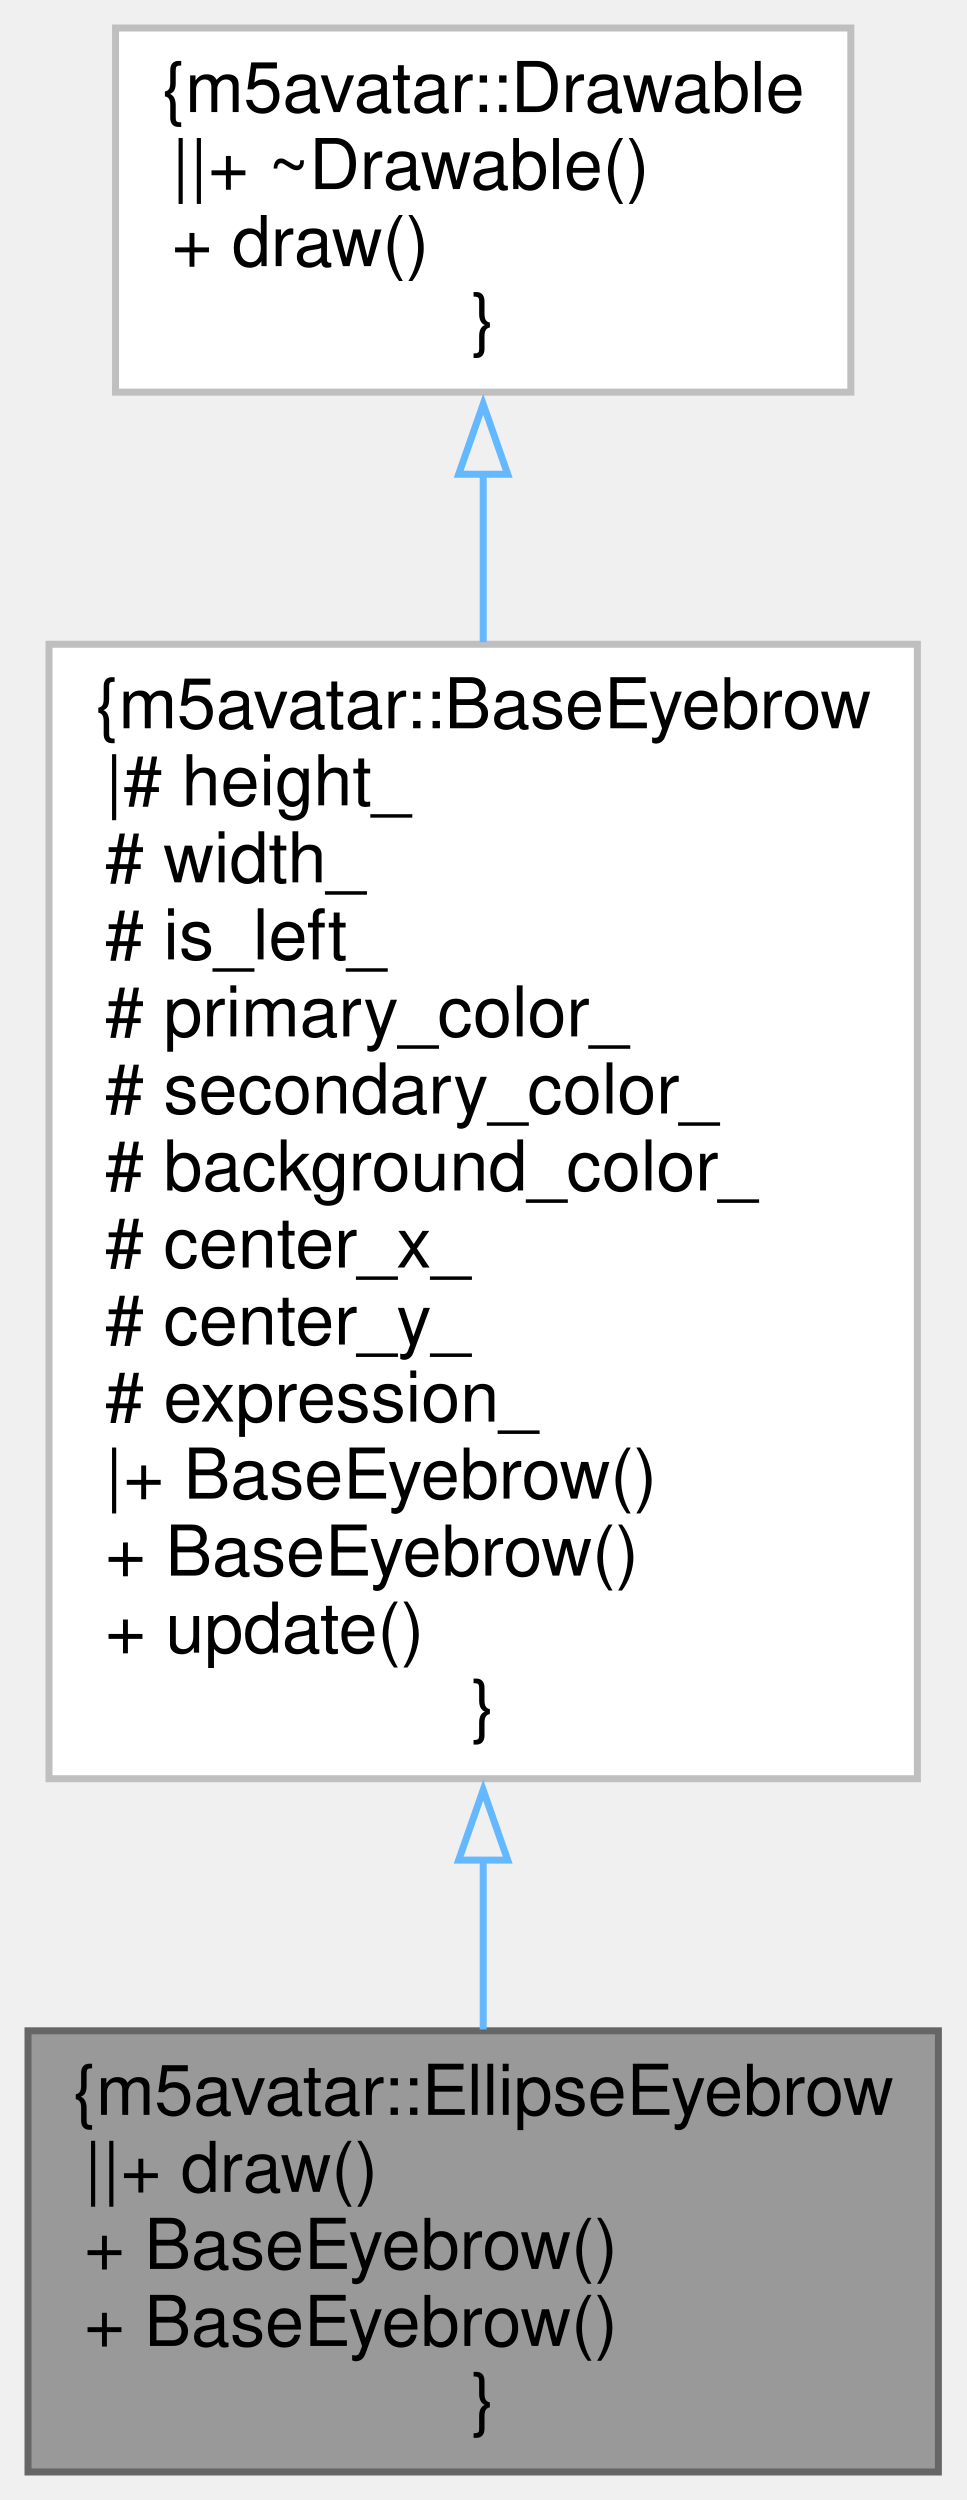
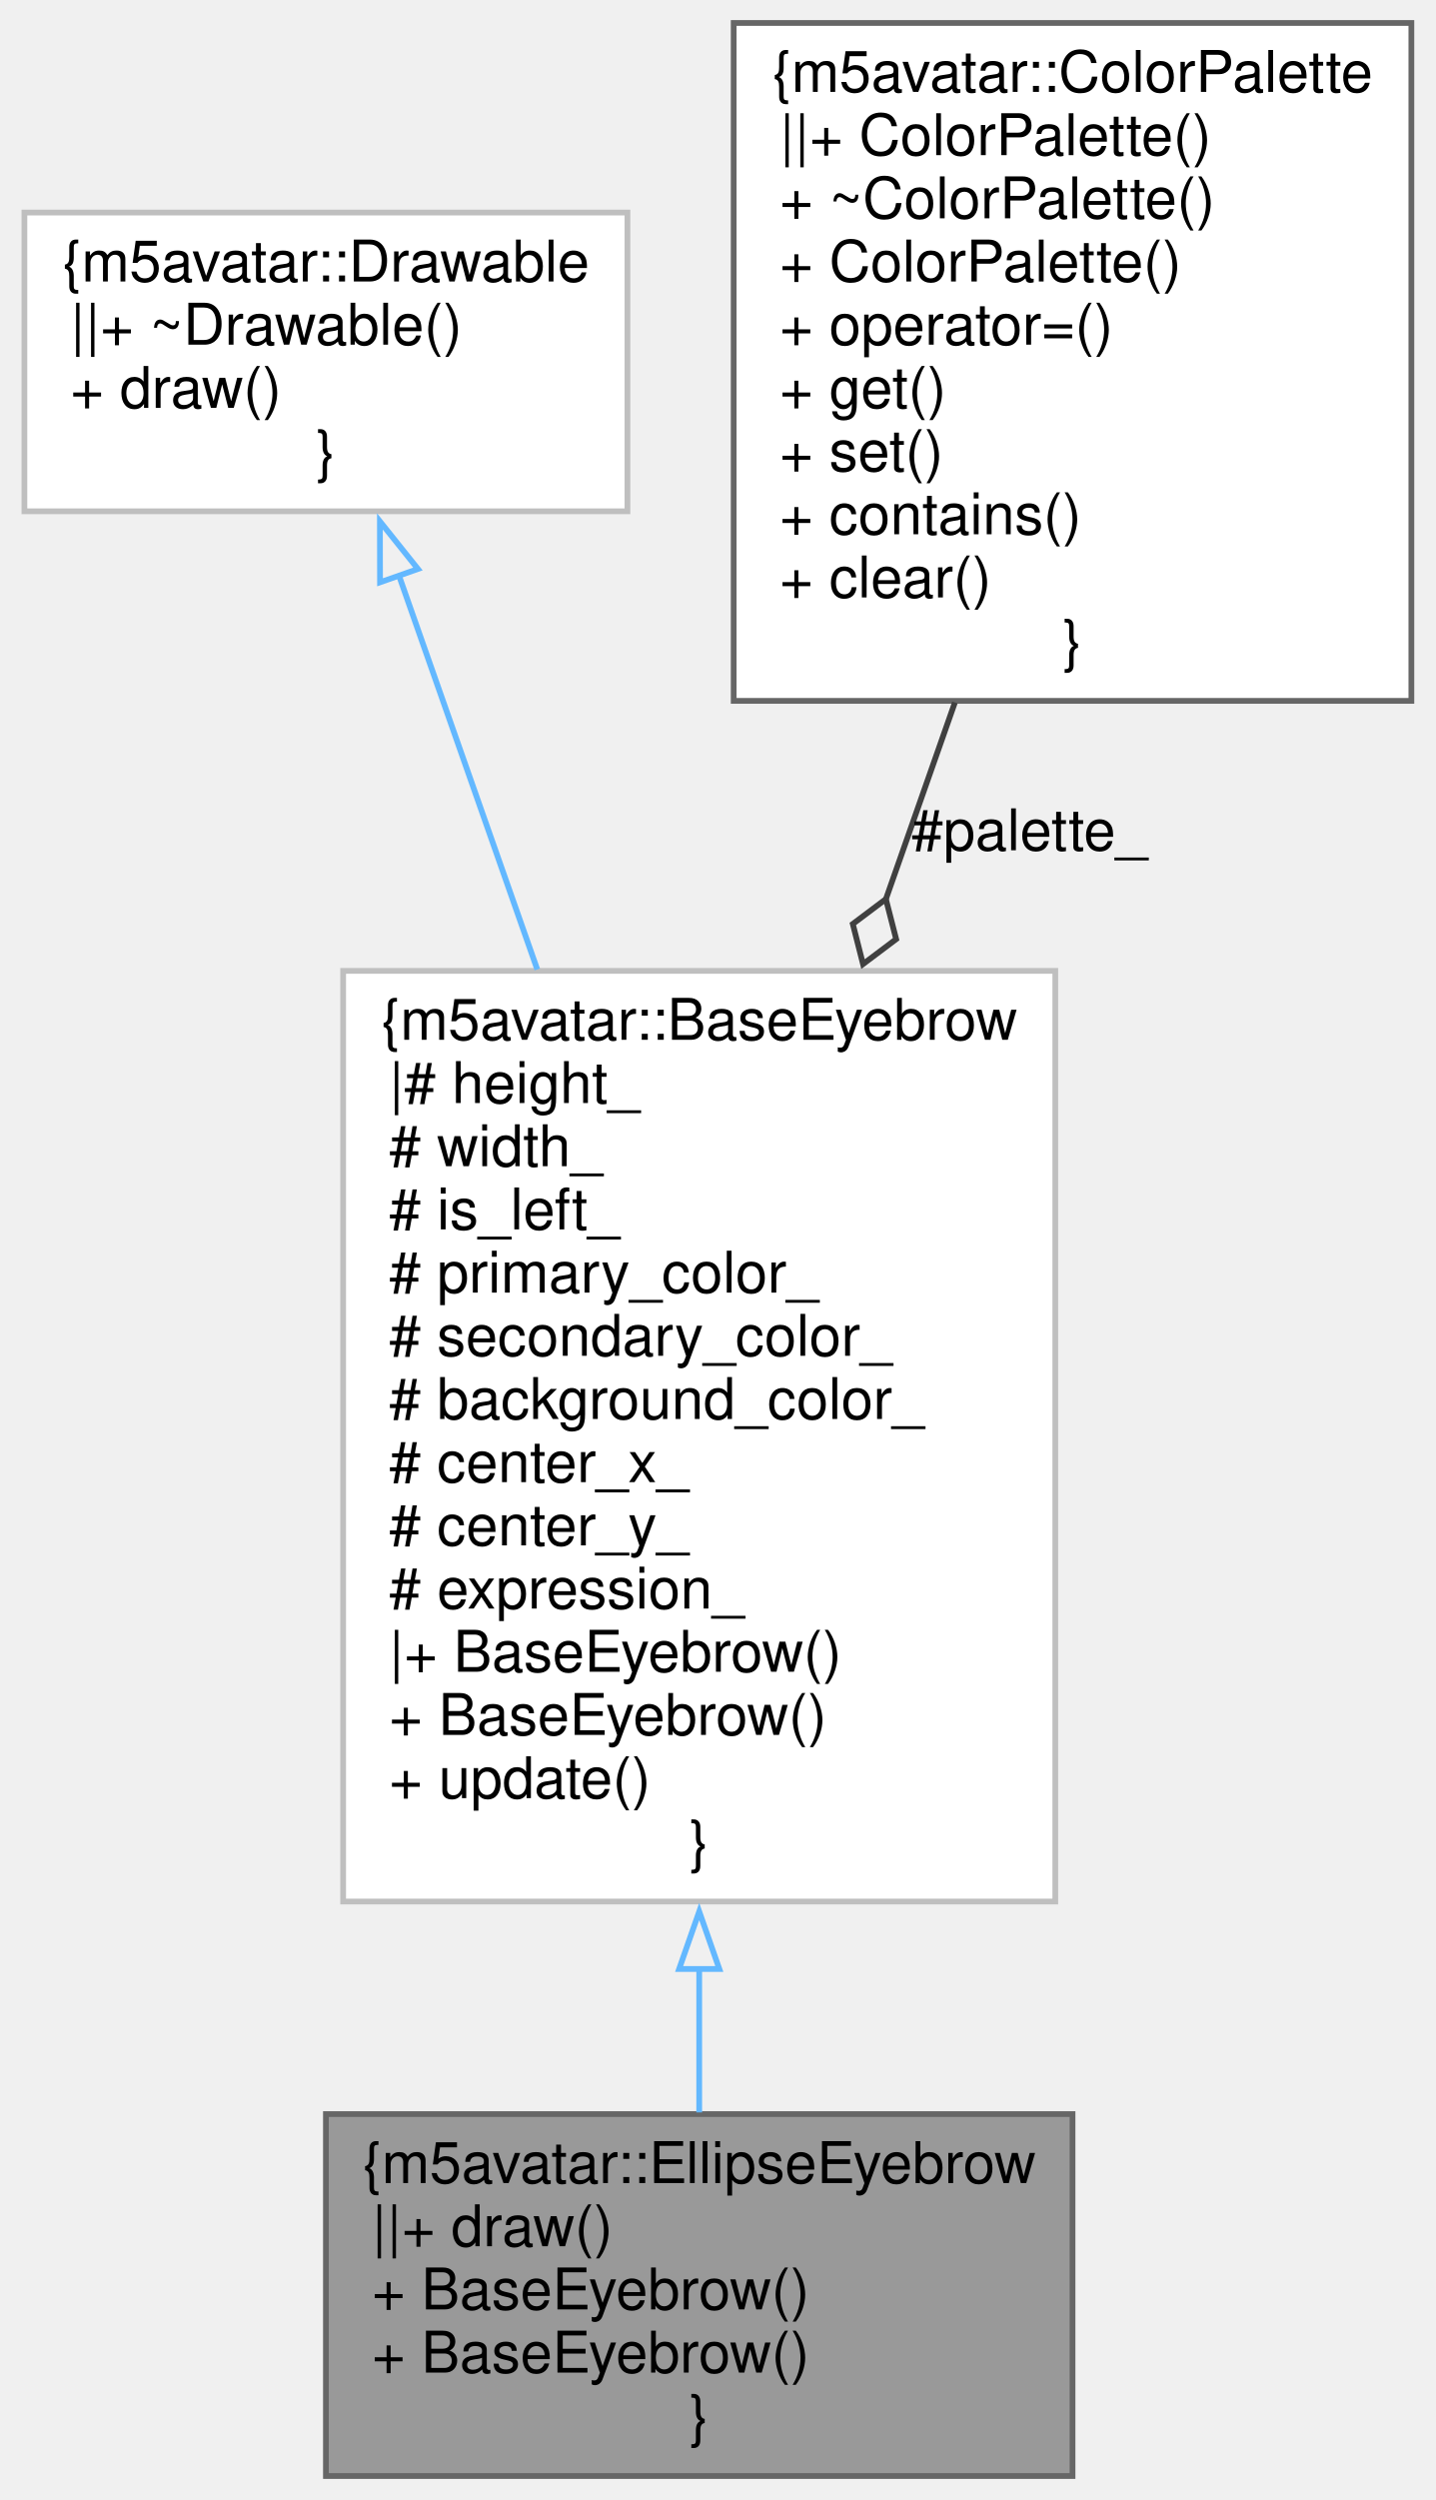
- <svg xmlns="http://www.w3.org/2000/svg" xmlns:xlink="http://www.w3.org/1999/xlink" width="138pt" height="357pt" viewBox="0.00 0.00 138.00 357.00">
-   <g id="graph0" class="graph" transform="scale(1 1) rotate(0) translate(4 353)">
+ <svg xmlns="http://www.w3.org/2000/svg" xmlns:xlink="http://www.w3.org/1999/xlink" width="250pt" height="435pt" viewBox="0.00 0.00 249.50 435.00">
+   <g id="graph0" class="graph" transform="scale(1 1) rotate(0) translate(4 431)">
    <g id="node1" class="node">
      <g id="a_node1">
        <a xlink:title=" ">
-           <polygon fill="#999999" stroke="#666666" points="130,-63 0,-63 0,0 130,0 130,-63" />
-           <text text-anchor="middle" x="65" y="-51" font-family="Helvetica,sans-Serif" font-size="10.00">{m5avatar::EllipseEyebrow</text>
-           <text text-anchor="start" x="8" y="-40" font-family="Helvetica,sans-Serif" font-size="10.00">||+ draw()</text>
-           <text text-anchor="start" x="8" y="-29" font-family="Helvetica,sans-Serif" font-size="10.00">+ BaseEyebrow()</text>
-           <text text-anchor="start" x="8" y="-18" font-family="Helvetica,sans-Serif" font-size="10.00">+ BaseEyebrow()</text>
-           <text text-anchor="middle" x="65" y="-7" font-family="Helvetica,sans-Serif" font-size="10.00">}</text>
+           <polygon fill="#999999" stroke="#666666" points="182.5,-63 52.5,-63 52.5,0 182.5,0 182.5,-63" />
+           <text text-anchor="middle" x="117.5" y="-51" font-family="Helvetica,sans-Serif" font-size="10.00">{m5avatar::EllipseEyebrow</text>
+           <text text-anchor="start" x="60.5" y="-40" font-family="Helvetica,sans-Serif" font-size="10.00">||+ draw()</text>
+           <text text-anchor="start" x="60.5" y="-29" font-family="Helvetica,sans-Serif" font-size="10.00">+ BaseEyebrow()</text>
+           <text text-anchor="start" x="60.5" y="-18" font-family="Helvetica,sans-Serif" font-size="10.00">+ BaseEyebrow()</text>
+           <text text-anchor="middle" x="117.5" y="-7" font-family="Helvetica,sans-Serif" font-size="10.00">}</text>
        </a>
      </g>
    </g>
    <g id="node2" class="node">
      <g id="a_node2">
        <a xlink:href="classm5avatar_1_1_base_eyebrow.html" target="_top" xlink:title=" ">
-           <polygon fill="white" stroke="#bfbfbf" points="127,-261 3,-261 3,-99 127,-99 127,-261" />
-           <text text-anchor="middle" x="65" y="-249" font-family="Helvetica,sans-Serif" font-size="10.00">{m5avatar::BaseEyebrow</text>
-           <text text-anchor="start" x="11" y="-238" font-family="Helvetica,sans-Serif" font-size="10.00">|# height_</text>
-           <text text-anchor="start" x="11" y="-227" font-family="Helvetica,sans-Serif" font-size="10.00"># width_</text>
-           <text text-anchor="start" x="11" y="-216" font-family="Helvetica,sans-Serif" font-size="10.00"># is_left_</text>
-           <text text-anchor="start" x="11" y="-205" font-family="Helvetica,sans-Serif" font-size="10.00"># primary_color_</text>
-           <text text-anchor="start" x="11" y="-194" font-family="Helvetica,sans-Serif" font-size="10.00"># secondary_color_</text>
-           <text text-anchor="start" x="11" y="-183" font-family="Helvetica,sans-Serif" font-size="10.00"># background_color_</text>
-           <text text-anchor="start" x="11" y="-172" font-family="Helvetica,sans-Serif" font-size="10.00"># center_x_</text>
-           <text text-anchor="start" x="11" y="-161" font-family="Helvetica,sans-Serif" font-size="10.00"># center_y_</text>
-           <text text-anchor="start" x="11" y="-150" font-family="Helvetica,sans-Serif" font-size="10.00"># expression_</text>
-           <text text-anchor="start" x="11" y="-139" font-family="Helvetica,sans-Serif" font-size="10.00">|+ BaseEyebrow()</text>
-           <text text-anchor="start" x="11" y="-128" font-family="Helvetica,sans-Serif" font-size="10.00">+ BaseEyebrow()</text>
-           <text text-anchor="start" x="11" y="-117" font-family="Helvetica,sans-Serif" font-size="10.00">+ update()</text>
-           <text text-anchor="middle" x="65" y="-106" font-family="Helvetica,sans-Serif" font-size="10.00">}</text>
+           <polygon fill="white" stroke="#bfbfbf" points="179.5,-262 55.5,-262 55.5,-100 179.5,-100 179.5,-262" />
+           <text text-anchor="middle" x="117.5" y="-250" font-family="Helvetica,sans-Serif" font-size="10.00">{m5avatar::BaseEyebrow</text>
+           <text text-anchor="start" x="63.5" y="-239" font-family="Helvetica,sans-Serif" font-size="10.00">|# height_</text>
+           <text text-anchor="start" x="63.5" y="-228" font-family="Helvetica,sans-Serif" font-size="10.00"># width_</text>
+           <text text-anchor="start" x="63.5" y="-217" font-family="Helvetica,sans-Serif" font-size="10.00"># is_left_</text>
+           <text text-anchor="start" x="63.5" y="-206" font-family="Helvetica,sans-Serif" font-size="10.00"># primary_color_</text>
+           <text text-anchor="start" x="63.5" y="-195" font-family="Helvetica,sans-Serif" font-size="10.00"># secondary_color_</text>
+           <text text-anchor="start" x="63.5" y="-184" font-family="Helvetica,sans-Serif" font-size="10.00"># background_color_</text>
+           <text text-anchor="start" x="63.5" y="-173" font-family="Helvetica,sans-Serif" font-size="10.00"># center_x_</text>
+           <text text-anchor="start" x="63.5" y="-162" font-family="Helvetica,sans-Serif" font-size="10.00"># center_y_</text>
+           <text text-anchor="start" x="63.5" y="-151" font-family="Helvetica,sans-Serif" font-size="10.00"># expression_</text>
+           <text text-anchor="start" x="63.5" y="-140" font-family="Helvetica,sans-Serif" font-size="10.00">|+ BaseEyebrow()</text>
+           <text text-anchor="start" x="63.5" y="-129" font-family="Helvetica,sans-Serif" font-size="10.00">+ BaseEyebrow()</text>
+           <text text-anchor="start" x="63.5" y="-118" font-family="Helvetica,sans-Serif" font-size="10.00">+ update()</text>
+           <text text-anchor="middle" x="117.5" y="-107" font-family="Helvetica,sans-Serif" font-size="10.00">}</text>
        </a>
      </g>
    </g>
    <g id="edge1" class="edge">
-       <path fill="none" stroke="#63b8ff" d="M65,-87.41C65,-78.8 65,-70.56 65,-63.19" />
-       <polygon fill="none" stroke="#63b8ff" points="61.5,-87.38 65,-97.38 68.5,-87.38 61.5,-87.38" />
+       <path fill="none" stroke="#63b8ff" d="M117.5,-88.33C117.5,-79.43 117.5,-70.89 117.5,-63.29" />
+       <polygon fill="none" stroke="#63b8ff" points="114,-88.26 117.5,-98.26 121,-88.26 114,-88.26" />
    </g>
    <g id="node3" class="node">
      <g id="a_node3">
        <a xlink:href="classm5avatar_1_1_drawable.html" target="_top" xlink:title=" ">
-           <polygon fill="white" stroke="#bfbfbf" points="117.5,-349 12.5,-349 12.5,-297 117.5,-297 117.5,-349" />
-           <text text-anchor="middle" x="65" y="-337" font-family="Helvetica,sans-Serif" font-size="10.00">{m5avatar::Drawable</text>
-           <text text-anchor="start" x="20.5" y="-326" font-family="Helvetica,sans-Serif" font-size="10.00">||+ ~Drawable()</text>
-           <text text-anchor="start" x="20.5" y="-315" font-family="Helvetica,sans-Serif" font-size="10.00">+ draw()</text>
-           <text text-anchor="middle" x="65" y="-304" font-family="Helvetica,sans-Serif" font-size="10.00">}</text>
+           <polygon fill="white" stroke="#bfbfbf" points="105,-394 0,-394 0,-342 105,-342 105,-394" />
+           <text text-anchor="middle" x="52.5" y="-382" font-family="Helvetica,sans-Serif" font-size="10.00">{m5avatar::Drawable</text>
+           <text text-anchor="start" x="8" y="-371" font-family="Helvetica,sans-Serif" font-size="10.00">||+ ~Drawable()</text>
+           <text text-anchor="start" x="8" y="-360" font-family="Helvetica,sans-Serif" font-size="10.00">+ draw()</text>
+           <text text-anchor="middle" x="52.5" y="-349" font-family="Helvetica,sans-Serif" font-size="10.00">}</text>
        </a>
      </g>
    </g>
    <g id="edge2" class="edge">
-       <path fill="none" stroke="#63b8ff" d="M65,-285.55C65,-277.98 65,-269.73 65,-261.29" />
-       <polygon fill="none" stroke="#63b8ff" points="61.5,-285.28 65,-295.28 68.5,-285.28 61.5,-285.28" />
+       <path fill="none" stroke="#63b8ff" d="M65.22,-330.81C72.1,-311.21 80.9,-286.18 89.3,-262.25" />
+       <polygon fill="none" stroke="#63b8ff" points="61.92,-329.64 61.9,-340.24 68.52,-331.96 61.92,-329.64" />
+     </g>
+     <g id="node4" class="node">
+       <g id="a_node4">
+         <a xlink:href="classm5avatar_1_1_color_palette.html" target="_top" xlink:title=" ">
+           <polygon fill="white" stroke="#666666" points="241.5,-427 123.5,-427 123.5,-309 241.5,-309 241.5,-427" />
+           <text text-anchor="middle" x="182.5" y="-415" font-family="Helvetica,sans-Serif" font-size="10.00">{m5avatar::ColorPalette</text>
+           <text text-anchor="start" x="131.5" y="-404" font-family="Helvetica,sans-Serif" font-size="10.00">||+ ColorPalette()</text>
+           <text text-anchor="start" x="131.5" y="-393" font-family="Helvetica,sans-Serif" font-size="10.00">+ ~ColorPalette()</text>
+           <text text-anchor="start" x="131.5" y="-382" font-family="Helvetica,sans-Serif" font-size="10.00">+ ColorPalette()</text>
+           <text text-anchor="start" x="131.5" y="-371" font-family="Helvetica,sans-Serif" font-size="10.00">+ operator=()</text>
+           <text text-anchor="start" x="131.5" y="-360" font-family="Helvetica,sans-Serif" font-size="10.00">+ get()</text>
+           <text text-anchor="start" x="131.5" y="-349" font-family="Helvetica,sans-Serif" font-size="10.00">+ set()</text>
+           <text text-anchor="start" x="131.5" y="-338" font-family="Helvetica,sans-Serif" font-size="10.00">+ contains()</text>
+           <text text-anchor="start" x="131.5" y="-327" font-family="Helvetica,sans-Serif" font-size="10.00">+ clear()</text>
+           <text text-anchor="middle" x="182.5" y="-316" font-family="Helvetica,sans-Serif" font-size="10.00">}</text>
+         </a>
+       </g>
+     </g>
+     <g id="edge3" class="edge">
+       <path fill="none" stroke="#404040" d="M162.02,-308.72C158.18,-297.79 154.08,-286.12 149.99,-274.46" />
+       <polygon fill="none" stroke="#404040" points="150,-274.5 144.24,-270.17 146.02,-263.18 151.79,-267.52 150,-274.5" />
+       <text text-anchor="middle" x="175" y="-283" font-family="Helvetica,sans-Serif" font-size="10.00"> #palette_</text>
    </g>
  </g>
</svg>
